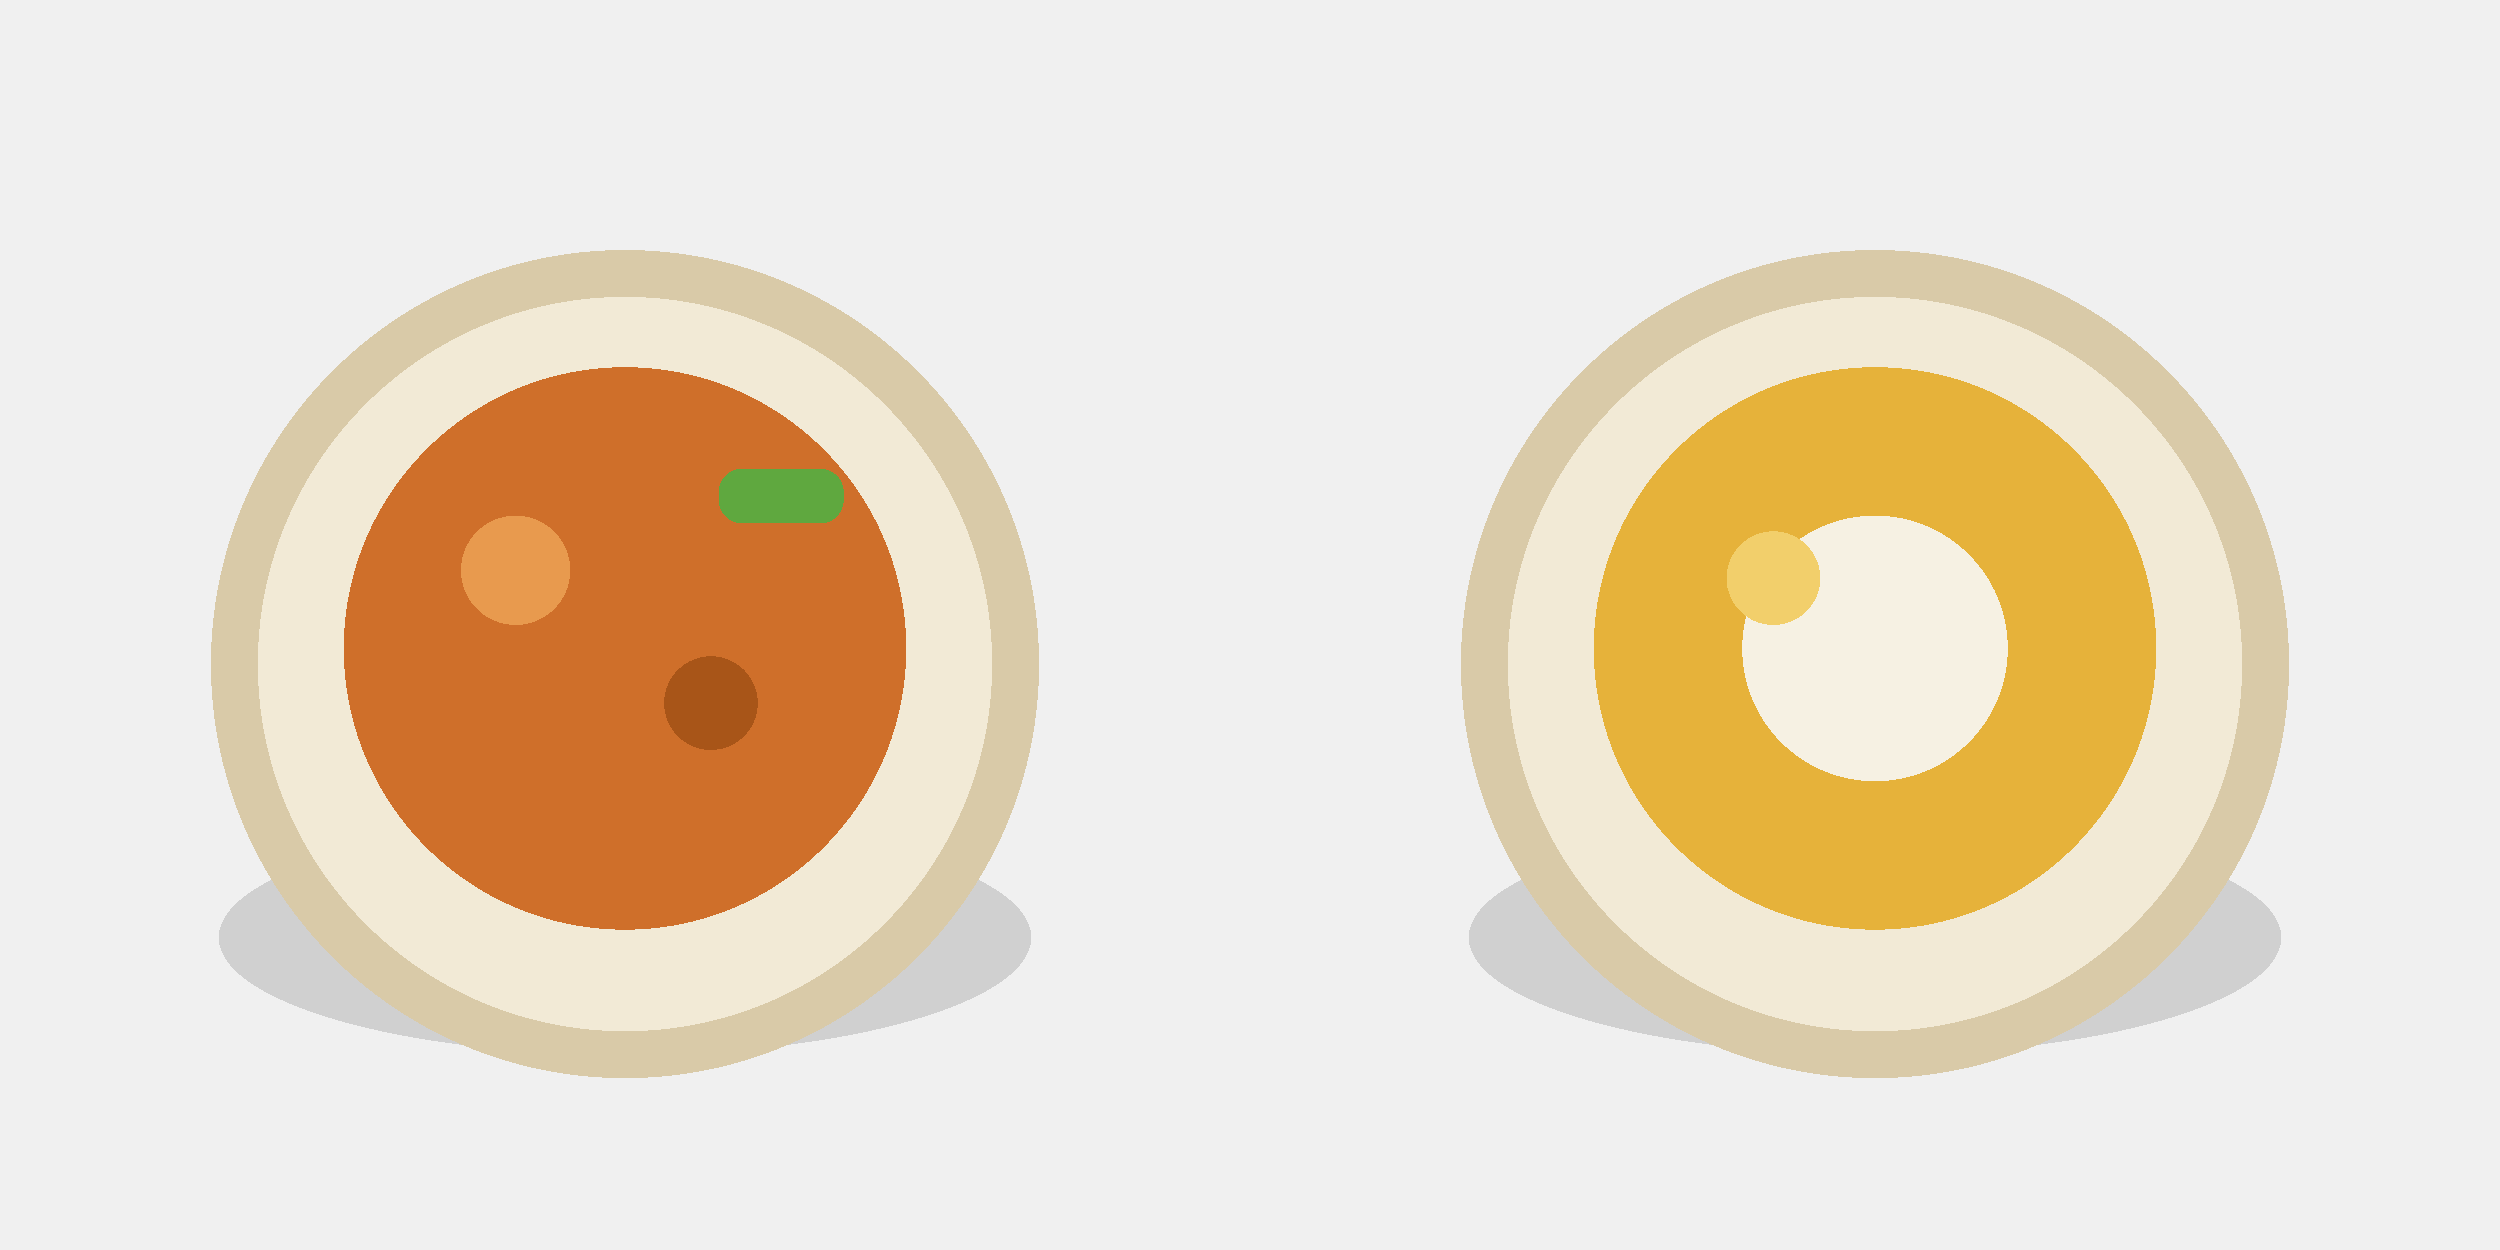
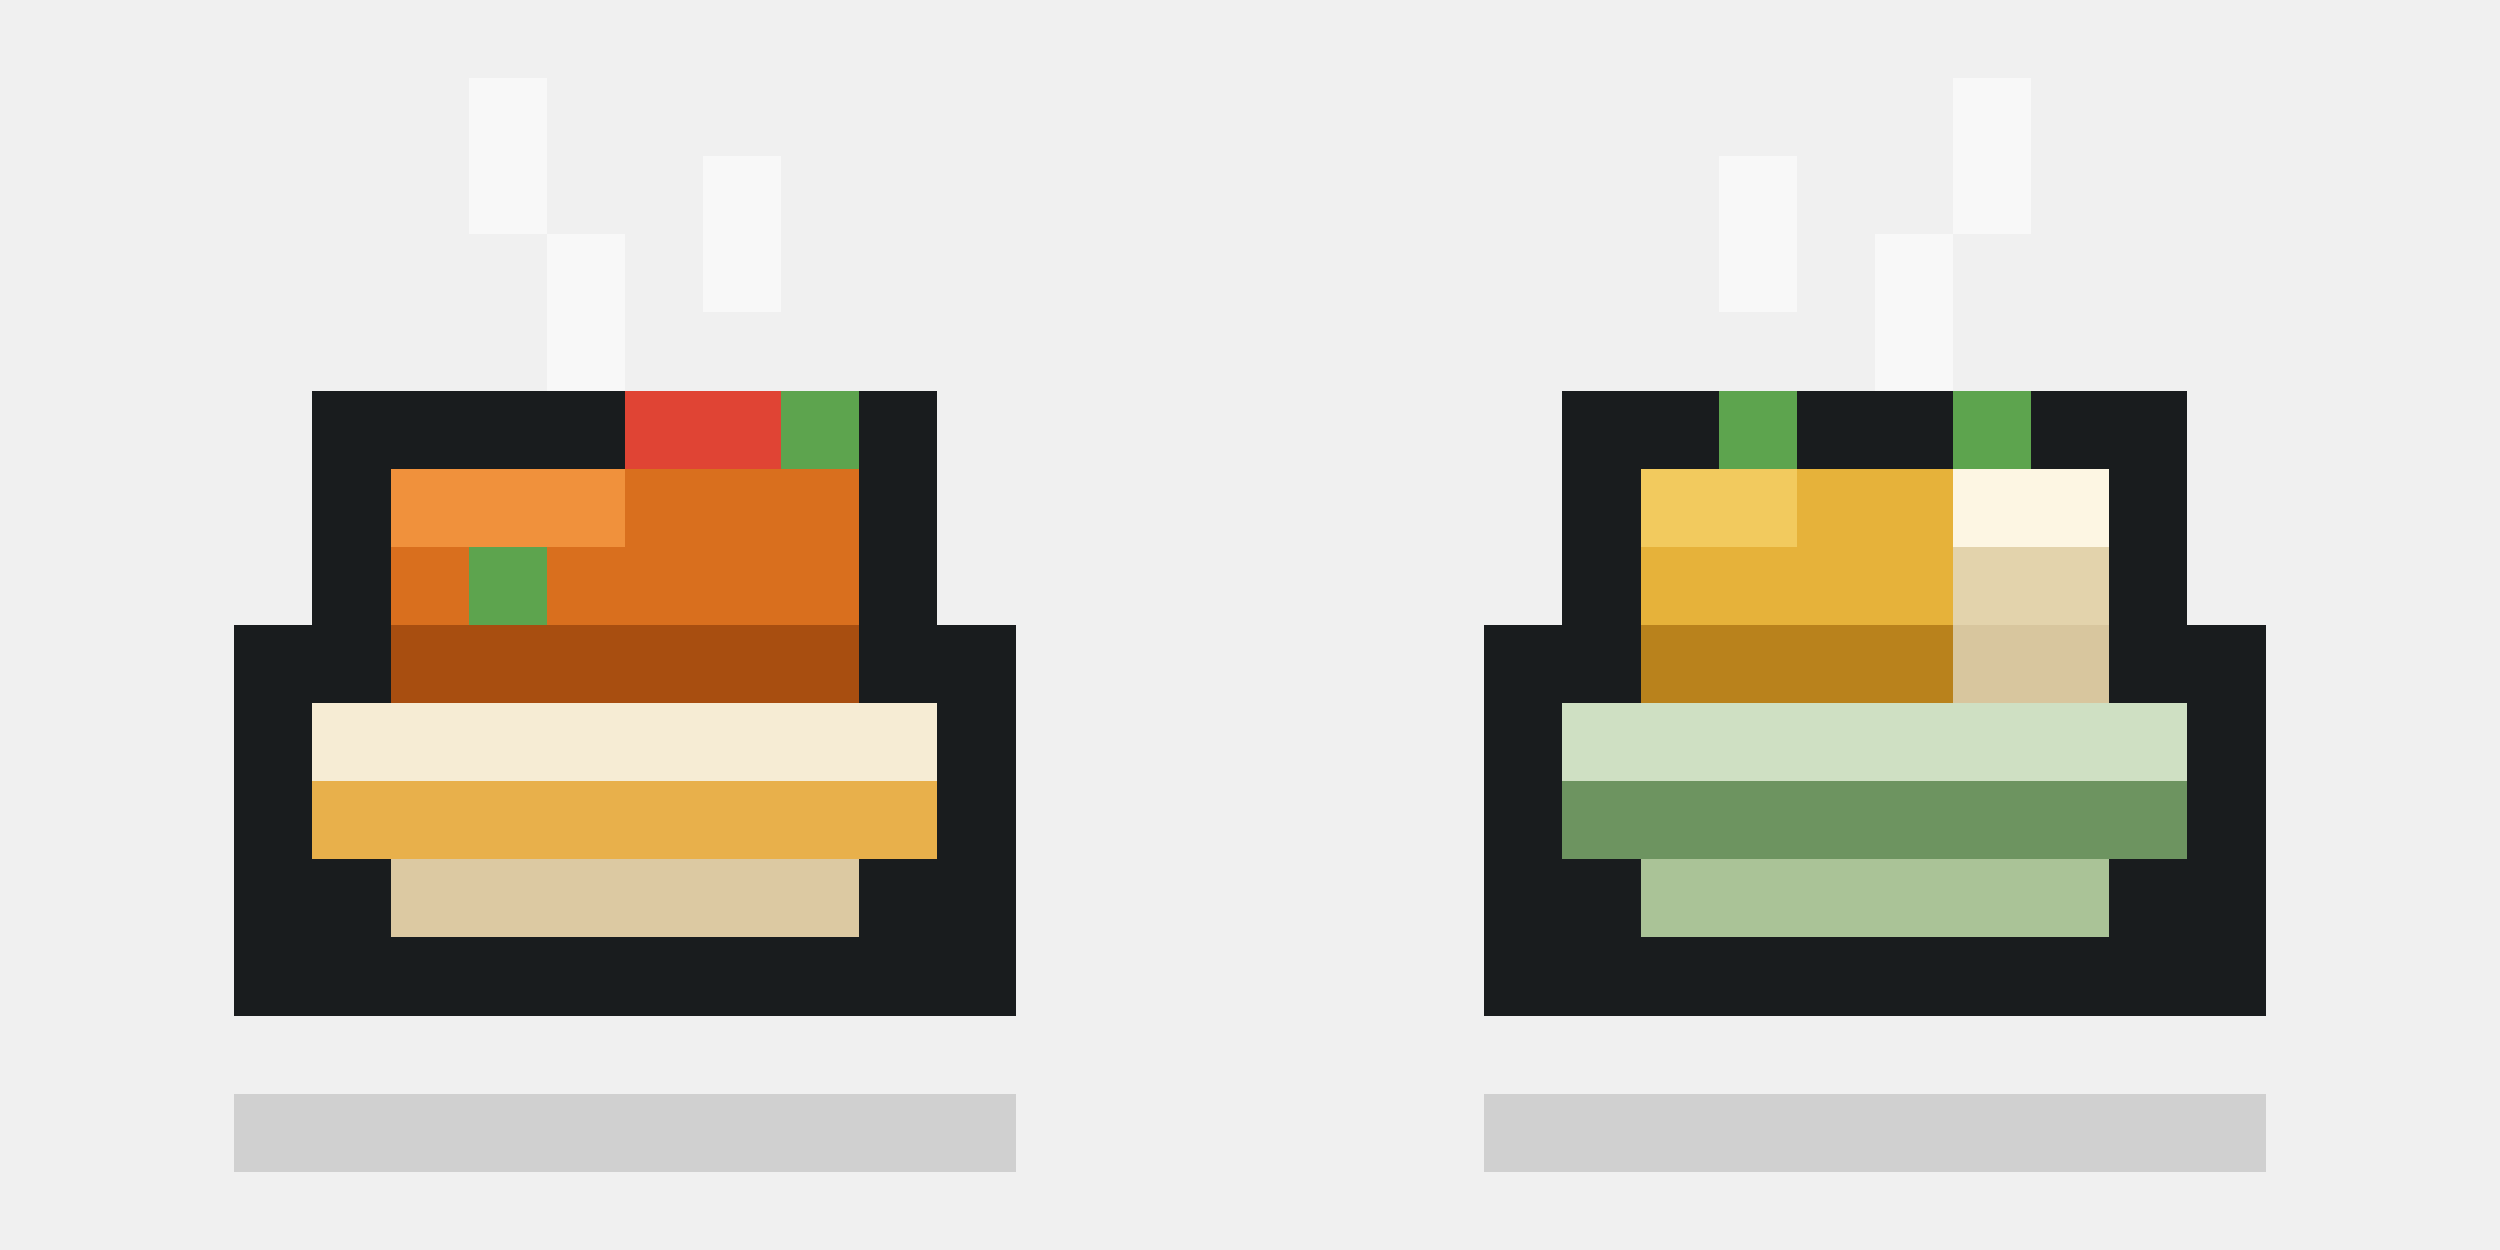
<svg xmlns="http://www.w3.org/2000/svg" width="32" height="16" viewBox="0 0 32 16" shape-rendering="crispEdges">
  <g transform="translate(0,0)">
-     <ellipse cx="8" cy="12" rx="5.2" ry="1.5" fill="#00000022" />
-     <circle cx="8" cy="8.5" r="5" fill="#f2ead6" />
-     <circle cx="8" cy="8.5" r="5" fill="none" stroke="#d9caa8" stroke-width="0.6" />
-     <circle cx="8" cy="8.3" r="3.6" fill="#cf6f2a" />
-     <circle cx="6.6" cy="7.3" r="0.7" fill="#e89a4e" />
-     <circle cx="9.1" cy="9" r="0.6" fill="#a85518" />
-     <rect x="9.2" y="6" width="1.6" height="0.7" rx="0.3" fill="#5fa83f" />
+     <rect x="3" y="14" width="10" height="1" fill="#191c1e" opacity="0.15" />
+     <rect x="3" y="8" width="10" height="5" fill="#191c1e" />
+     <rect x="4" y="9" width="8" height="2" fill="#f6ecd4" />
+     <rect x="4" y="10" width="8" height="1" fill="#e8b04b" />
+     <rect x="5" y="11" width="6" height="1" fill="#dcc9a2" />
+     <rect x="4" y="5" width="8" height="4" fill="#191c1e" />
+     <rect x="5" y="6" width="6" height="2" fill="#d96f1e" />
+     <rect x="5" y="6" width="3" height="1" fill="#f0913c" />
+     <rect x="5" y="8" width="6" height="1" fill="#a84e10" />
+     <rect x="8" y="5" width="2" height="1" fill="#e04434" />
+     <rect x="10" y="5" width="1" height="1" fill="#5da44e" />
+     <rect x="6" y="7" width="1" height="1" fill="#5da44e" />
+     <g fill="#ffffff" opacity="0.55">
+       <rect x="7" y="3" width="1" height="2" />
+       <rect x="6" y="1" width="1" height="2" />
+       <rect x="9" y="2" width="1" height="2" />
+     </g>
  </g>
  <g transform="translate(16,0)">
-     <ellipse cx="8" cy="12" rx="5.2" ry="1.5" fill="#00000022" />
-     <circle cx="8" cy="8.5" r="5" fill="#f2ead6" />
-     <circle cx="8" cy="8.5" r="5" fill="none" stroke="#d9caa8" stroke-width="0.6" />
-     <circle cx="8" cy="8.3" r="3.6" fill="#e6b23a" />
-     <circle cx="8" cy="8.3" r="1.7" fill="#f6f1e3" />
-     <circle cx="6.7" cy="7.4" r="0.6" fill="#f2cf6b" />
+     <rect x="3" y="14" width="10" height="1" fill="#191c1e" opacity="0.15" />
+     <rect x="3" y="8" width="10" height="5" fill="#191c1e" />
+     <rect x="4" y="9" width="8" height="2" fill="#cfe0c3" />
+     <rect x="4" y="10" width="8" height="1" fill="#6d9460" />
+     <rect x="5" y="11" width="6" height="1" fill="#aac397" />
+     <rect x="4" y="5" width="8" height="4" fill="#191c1e" />
+     <rect x="5" y="6" width="4" height="2" fill="#e6b23a" />
+     <rect x="5" y="6" width="2" height="1" fill="#f2ca5e" />
+     <rect x="9" y="6" width="2" height="2" fill="#fdf6e3" />
+     <rect x="9" y="7" width="2" height="1" fill="#e3d3ac" />
+     <rect x="5" y="8" width="4" height="1" fill="#b9821c" />
+     <rect x="9" y="8" width="2" height="1" fill="#d8c69e" />
+     <rect x="6" y="5" width="1" height="1" fill="#5da44e" />
+     <rect x="9" y="5" width="1" height="1" fill="#5da44e" />
+     <g fill="#ffffff" opacity="0.55">
+       <rect x="8" y="3" width="1" height="2" />
+       <rect x="9" y="1" width="1" height="2" />
+       <rect x="6" y="2" width="1" height="2" />
+     </g>
  </g>
</svg>
